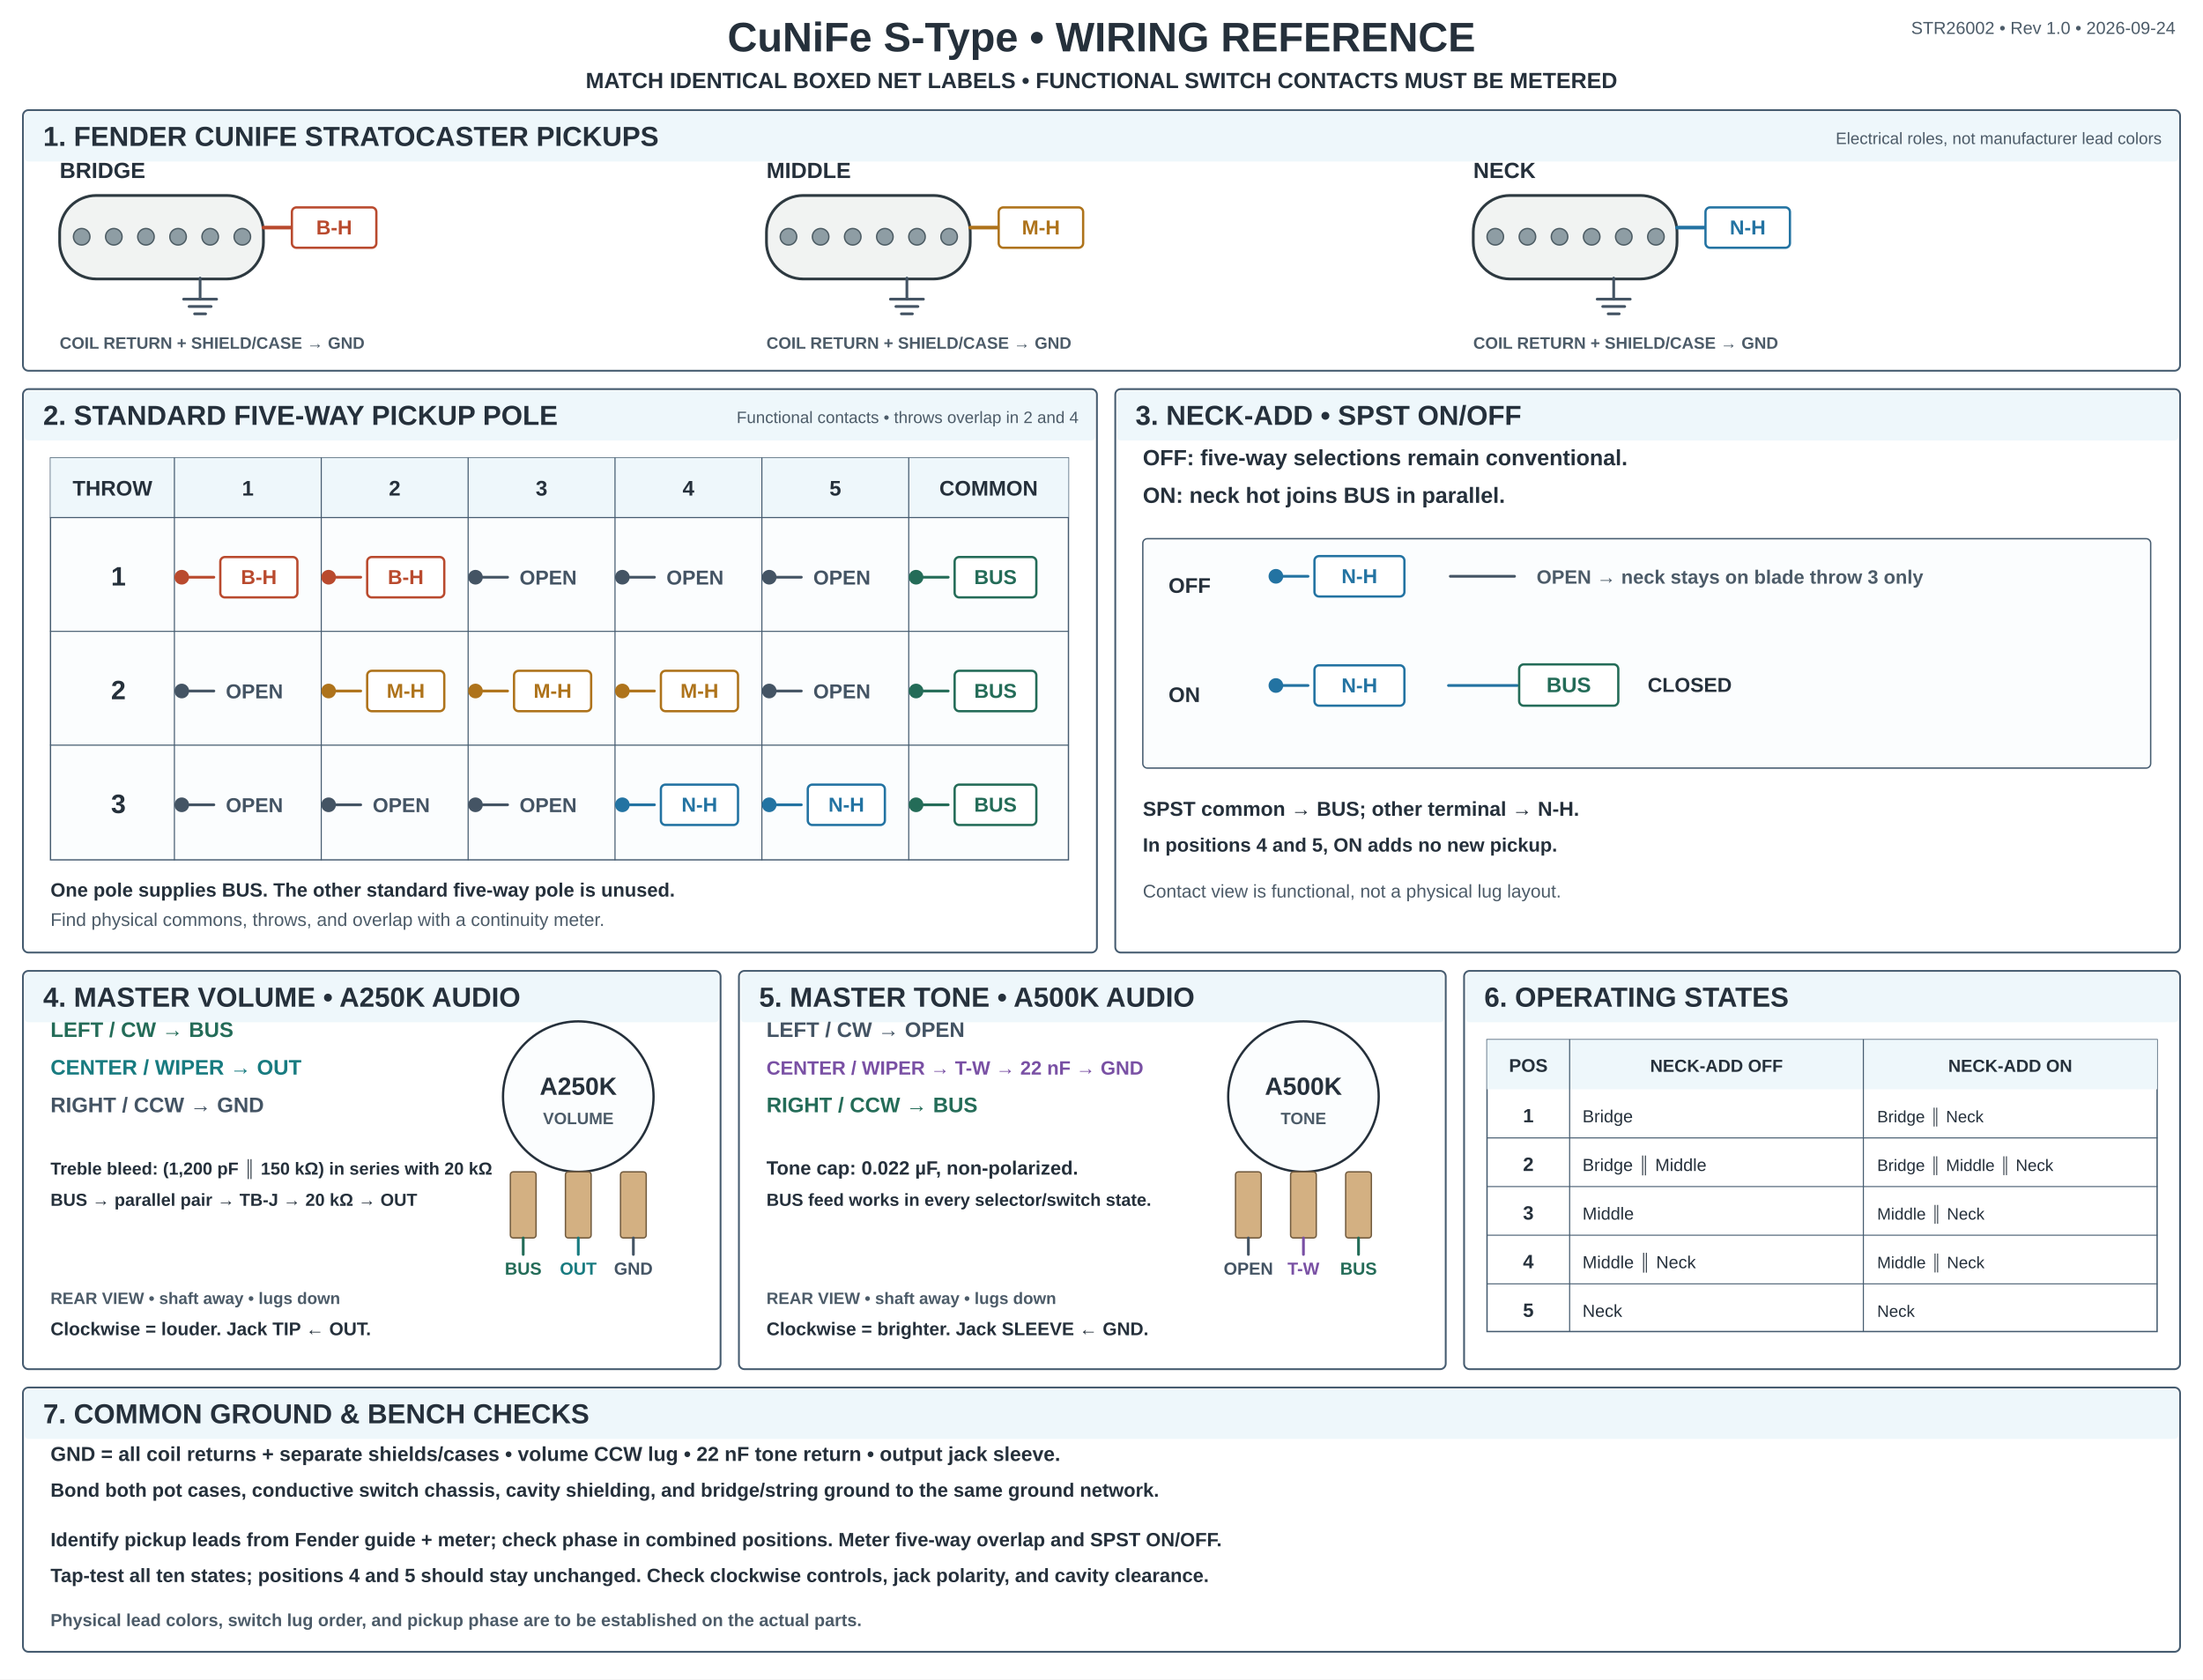
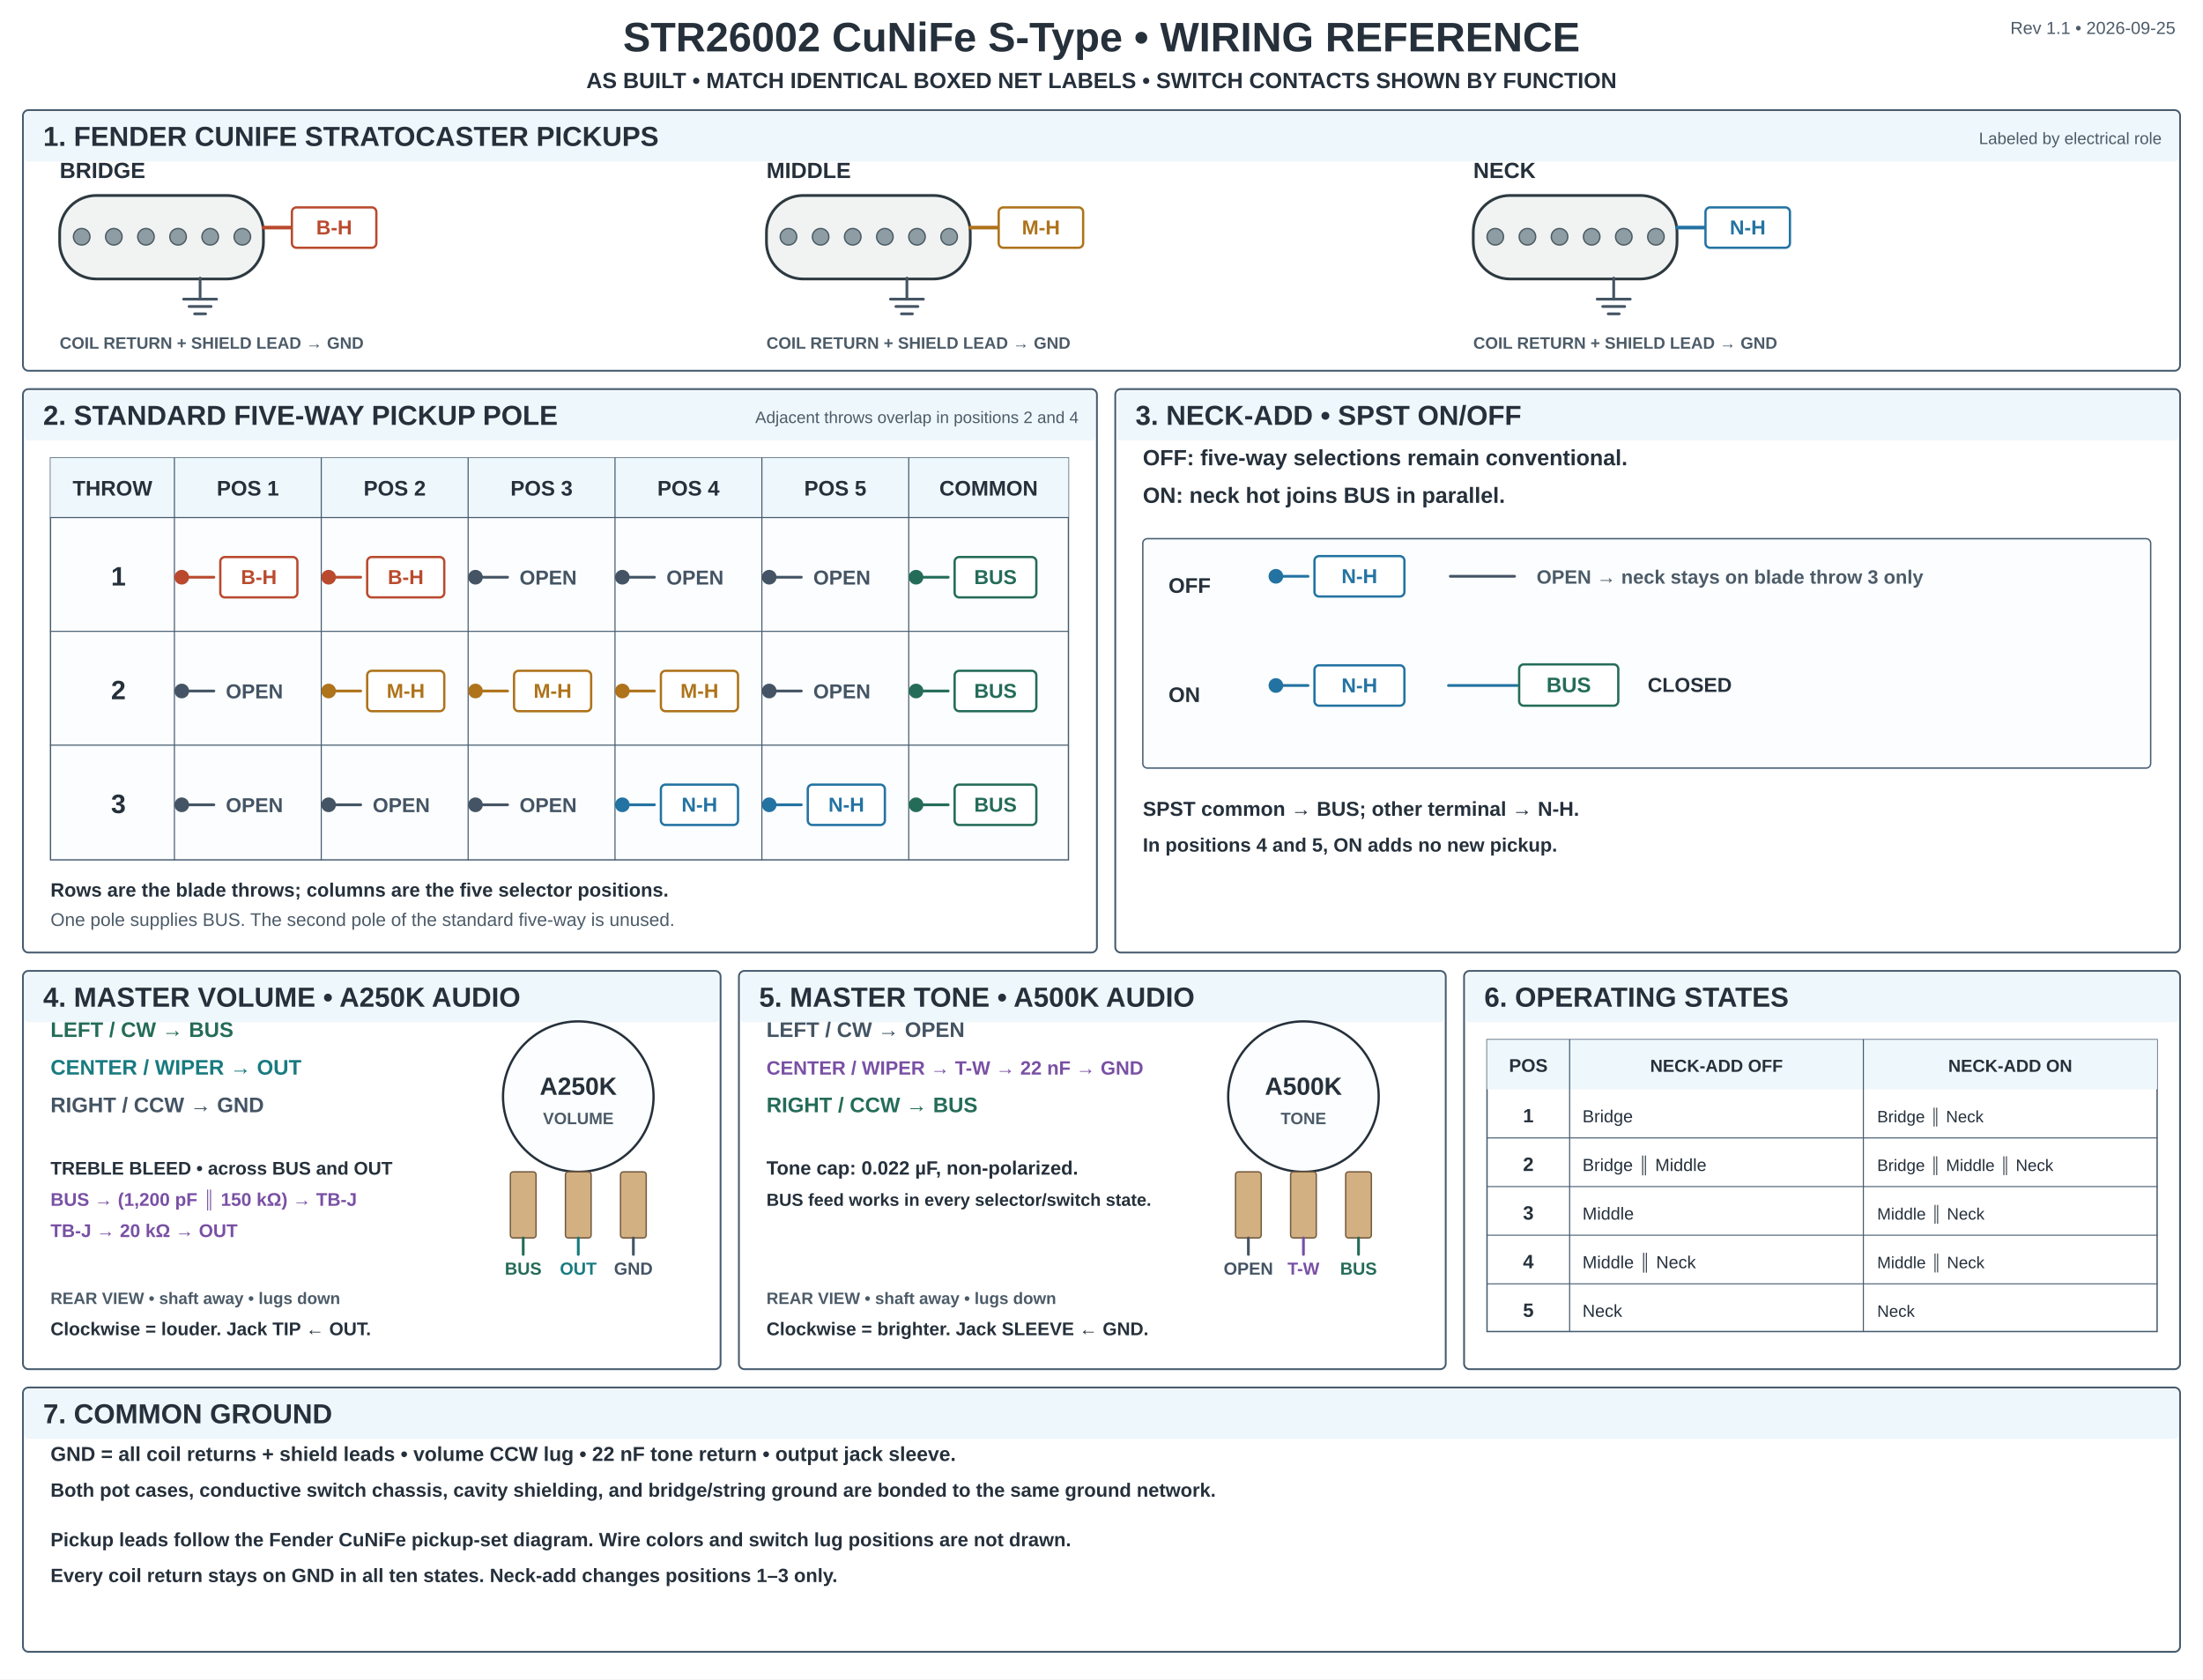
<svg xmlns="http://www.w3.org/2000/svg" width="2400" height="1830" viewBox="0 0 2400 1830" role="img" aria-labelledby="title description">
  <rect width="2400" height="1830" fill="white" />
  <g font-family="Arial, Helvetica, sans-serif">
-     <text x="1200" y="56" fill="#25303b" font-size="45" font-weight="800" text-anchor="middle">CuNiFe S-Type • WIRING REFERENCE</text>
-     <text x="1200" y="96" fill="#25303b" font-size="24" font-weight="700" text-anchor="middle">MATCH IDENTICAL BOXED NET LABELS • FUNCTIONAL SWITCH CONTACTS MUST BE METERED</text>
-     <text x="2370" y="37" fill="#4c5b68" font-size="19" font-weight="400" text-anchor="end">STR26002 • Rev 1.0 • 2026-09-24</text>
+     <text x="1200" y="56" fill="#25303b" font-size="45" font-weight="800" text-anchor="middle">STR26002 CuNiFe S-Type • WIRING REFERENCE</text>
+     <text x="1200" y="96" fill="#25303b" font-size="24" font-weight="700" text-anchor="middle">AS BUILT • MATCH IDENTICAL BOXED NET LABELS • SWITCH CONTACTS SHOWN BY FUNCTION</text>
+     <text x="2370" y="37" fill="#4c5b68" font-size="19" font-weight="400" text-anchor="end">Rev 1.1 • 2026-09-25</text>
    <rect x="25" y="120" width="2350" height="284" rx="6" fill="white" stroke="#465c70" stroke-width="2" />
    <rect x="27" y="122" width="2346" height="54" rx="4" fill="#eef7fb" stroke="none" stroke-width="2" />
    <text x="47" y="159" fill="#25303b" font-size="30" font-weight="750" text-anchor="start">1. FENDER CUNIFE STRATOCASTER PICKUPS</text>
-     <text x="2355" y="157" fill="#4c5b68" font-size="18" font-weight="400" text-anchor="end">Electrical roles, not manufacturer lead colors</text>
+     <text x="2355" y="157" fill="#4c5b68" font-size="18" font-weight="400" text-anchor="end">Labeled by electrical role</text>
    <text x="65" y="194" fill="#25303b" font-size="24" font-weight="700" text-anchor="start">BRIDGE</text>
    <rect x="65" y="213" width="222" height="91" rx="40" fill="#f1f3f2" stroke="#2d3940" stroke-width="3" />
    <circle cx="89" cy="258" r="9" fill="#8e9da4" stroke="#4c5b63" stroke-width="1.5" />
    <circle cx="124" cy="258" r="9" fill="#8e9da4" stroke="#4c5b63" stroke-width="1.5" />
    <circle cx="159" cy="258" r="9" fill="#8e9da4" stroke="#4c5b63" stroke-width="1.5" />
    <circle cx="194" cy="258" r="9" fill="#8e9da4" stroke="#4c5b63" stroke-width="1.5" />
    <circle cx="229" cy="258" r="9" fill="#8e9da4" stroke="#4c5b63" stroke-width="1.5" />
    <circle cx="264" cy="258" r="9" fill="#8e9da4" stroke="#4c5b63" stroke-width="1.5" />
    <line x1="287" y1="248" x2="318" y2="248" stroke="#b94a2e" stroke-width="4" stroke-linecap="round" />
    <rect x="318" y="226" width="92" height="44" rx="5" fill="white" stroke="#b94a2e" stroke-width="2.5" />
    <text x="364" y="255.48" fill="#b94a2e" font-size="22" font-weight="700" text-anchor="middle">B-H</text>
    <line x1="218" y1="303" x2="218" y2="326" stroke="#445464" stroke-width="3" stroke-linecap="round" />
    <line x1="200" y1="326" x2="236" y2="326" stroke="#445464" stroke-width="3" stroke-linecap="round" />
    <line x1="206" y1="334" x2="230" y2="334" stroke="#445464" stroke-width="3" stroke-linecap="round" />
    <line x1="212" y1="342" x2="224" y2="342" stroke="#445464" stroke-width="3" stroke-linecap="round" />
-     <text x="65" y="380" fill="#4c5b68" font-size="18" font-weight="650" text-anchor="start">COIL RETURN + SHIELD/CASE → GND</text>
+     <text x="65" y="380" fill="#4c5b68" font-size="18" font-weight="650" text-anchor="start">COIL RETURN + SHIELD LEAD → GND</text>
    <text x="835" y="194" fill="#25303b" font-size="24" font-weight="700" text-anchor="start">MIDDLE</text>
    <rect x="835" y="213" width="222" height="91" rx="40" fill="#f1f3f2" stroke="#2d3940" stroke-width="3" />
    <circle cx="859" cy="258" r="9" fill="#8e9da4" stroke="#4c5b63" stroke-width="1.5" />
    <circle cx="894" cy="258" r="9" fill="#8e9da4" stroke="#4c5b63" stroke-width="1.5" />
    <circle cx="929" cy="258" r="9" fill="#8e9da4" stroke="#4c5b63" stroke-width="1.5" />
    <circle cx="964" cy="258" r="9" fill="#8e9da4" stroke="#4c5b63" stroke-width="1.5" />
    <circle cx="999" cy="258" r="9" fill="#8e9da4" stroke="#4c5b63" stroke-width="1.5" />
    <circle cx="1034" cy="258" r="9" fill="#8e9da4" stroke="#4c5b63" stroke-width="1.5" />
    <line x1="1057" y1="248" x2="1088" y2="248" stroke="#ae731b" stroke-width="4" stroke-linecap="round" />
    <rect x="1088" y="226" width="92" height="44" rx="5" fill="white" stroke="#ae731b" stroke-width="2.5" />
    <text x="1134" y="255.48" fill="#ae731b" font-size="22" font-weight="700" text-anchor="middle">M-H</text>
    <line x1="988" y1="303" x2="988" y2="326" stroke="#445464" stroke-width="3" stroke-linecap="round" />
    <line x1="970" y1="326" x2="1006" y2="326" stroke="#445464" stroke-width="3" stroke-linecap="round" />
    <line x1="976" y1="334" x2="1000" y2="334" stroke="#445464" stroke-width="3" stroke-linecap="round" />
    <line x1="982" y1="342" x2="994" y2="342" stroke="#445464" stroke-width="3" stroke-linecap="round" />
-     <text x="835" y="380" fill="#4c5b68" font-size="18" font-weight="650" text-anchor="start">COIL RETURN + SHIELD/CASE → GND</text>
+     <text x="835" y="380" fill="#4c5b68" font-size="18" font-weight="650" text-anchor="start">COIL RETURN + SHIELD LEAD → GND</text>
    <text x="1605" y="194" fill="#25303b" font-size="24" font-weight="700" text-anchor="start">NECK</text>
    <rect x="1605" y="213" width="222" height="91" rx="40" fill="#f1f3f2" stroke="#2d3940" stroke-width="3" />
    <circle cx="1629" cy="258" r="9" fill="#8e9da4" stroke="#4c5b63" stroke-width="1.5" />
    <circle cx="1664" cy="258" r="9" fill="#8e9da4" stroke="#4c5b63" stroke-width="1.5" />
    <circle cx="1699" cy="258" r="9" fill="#8e9da4" stroke="#4c5b63" stroke-width="1.5" />
    <circle cx="1734" cy="258" r="9" fill="#8e9da4" stroke="#4c5b63" stroke-width="1.5" />
    <circle cx="1769" cy="258" r="9" fill="#8e9da4" stroke="#4c5b63" stroke-width="1.5" />
    <circle cx="1804" cy="258" r="9" fill="#8e9da4" stroke="#4c5b63" stroke-width="1.5" />
    <line x1="1827" y1="248" x2="1858" y2="248" stroke="#2373a2" stroke-width="4" stroke-linecap="round" />
    <rect x="1858" y="226" width="92" height="44" rx="5" fill="white" stroke="#2373a2" stroke-width="2.5" />
    <text x="1904" y="255.48" fill="#2373a2" font-size="22" font-weight="700" text-anchor="middle">N-H</text>
    <line x1="1758" y1="303" x2="1758" y2="326" stroke="#445464" stroke-width="3" stroke-linecap="round" />
    <line x1="1740" y1="326" x2="1776" y2="326" stroke="#445464" stroke-width="3" stroke-linecap="round" />
    <line x1="1746" y1="334" x2="1770" y2="334" stroke="#445464" stroke-width="3" stroke-linecap="round" />
    <line x1="1752" y1="342" x2="1764" y2="342" stroke="#445464" stroke-width="3" stroke-linecap="round" />
-     <text x="1605" y="380" fill="#4c5b68" font-size="18" font-weight="650" text-anchor="start">COIL RETURN + SHIELD/CASE → GND</text>
+     <text x="1605" y="380" fill="#4c5b68" font-size="18" font-weight="650" text-anchor="start">COIL RETURN + SHIELD LEAD → GND</text>
    <rect x="25" y="424" width="1170" height="614" rx="6" fill="white" stroke="#465c70" stroke-width="2" />
    <rect x="27" y="426" width="1166" height="54" rx="4" fill="#eef7fb" stroke="none" stroke-width="2" />
    <text x="47" y="463" fill="#25303b" font-size="30" font-weight="750" text-anchor="start">2. STANDARD FIVE-WAY PICKUP POLE</text>
-     <text x="1175" y="461" fill="#4c5b68" font-size="18" font-weight="400" text-anchor="end">Functional contacts • throws overlap in 2 and 4</text>
+     <text x="1175" y="461" fill="#4c5b68" font-size="18" font-weight="400" text-anchor="end">Adjacent throws overlap in positions 2 and 4</text>
    <rect x="55" y="499" width="1109" height="438" rx="0" fill="#fbfdfe" stroke="#465c70" stroke-width="1.4" />
    <rect x="55" y="499" width="1109" height="65" rx="0" fill="#eef7fb" stroke="none" stroke-width="2" />
    <line x1="190" y1="499" x2="190" y2="937" stroke="#465c70" stroke-width="1.2" stroke-linecap="round" />
    <line x1="350" y1="499" x2="350" y2="937" stroke="#465c70" stroke-width="1.2" stroke-linecap="round" />
    <line x1="510" y1="499" x2="510" y2="937" stroke="#465c70" stroke-width="1.2" stroke-linecap="round" />
    <line x1="670" y1="499" x2="670" y2="937" stroke="#465c70" stroke-width="1.2" stroke-linecap="round" />
    <line x1="830" y1="499" x2="830" y2="937" stroke="#465c70" stroke-width="1.2" stroke-linecap="round" />
    <line x1="990" y1="499" x2="990" y2="937" stroke="#465c70" stroke-width="1.2" stroke-linecap="round" />
    <line x1="55" y1="564" x2="1164" y2="564" stroke="#465c70" stroke-width="1.2" stroke-linecap="round" />
    <line x1="55" y1="688" x2="1164" y2="688" stroke="#465c70" stroke-width="1.2" stroke-linecap="round" />
    <line x1="55" y1="812" x2="1164" y2="812" stroke="#465c70" stroke-width="1.2" stroke-linecap="round" />
    <text x="122.5" y="540" fill="#25303b" font-size="23" font-weight="750" text-anchor="middle">THROW</text>
-     <text x="270" y="540" fill="#25303b" font-size="23" font-weight="750" text-anchor="middle">1</text>
-     <text x="430" y="540" fill="#25303b" font-size="23" font-weight="750" text-anchor="middle">2</text>
-     <text x="590" y="540" fill="#25303b" font-size="23" font-weight="750" text-anchor="middle">3</text>
-     <text x="750" y="540" fill="#25303b" font-size="23" font-weight="750" text-anchor="middle">4</text>
-     <text x="910" y="540" fill="#25303b" font-size="23" font-weight="750" text-anchor="middle">5</text>
+     <text x="270" y="540" fill="#25303b" font-size="23" font-weight="750" text-anchor="middle">POS 1</text>
+     <text x="430" y="540" fill="#25303b" font-size="23" font-weight="750" text-anchor="middle">POS 2</text>
+     <text x="590" y="540" fill="#25303b" font-size="23" font-weight="750" text-anchor="middle">POS 3</text>
+     <text x="750" y="540" fill="#25303b" font-size="23" font-weight="750" text-anchor="middle">POS 4</text>
+     <text x="910" y="540" fill="#25303b" font-size="23" font-weight="750" text-anchor="middle">POS 5</text>
    <text x="1077" y="540" fill="#25303b" font-size="23" font-weight="750" text-anchor="middle">COMMON</text>
    <text x="129" y="638" fill="#25303b" font-size="29" font-weight="750" text-anchor="middle">1</text>
    <circle cx="198" cy="629" r="8" fill="#b94a2e" stroke="none" stroke-width="2" />
    <line x1="206" y1="629" x2="233" y2="629" stroke="#b94a2e" stroke-width="3" stroke-linecap="round" />
    <rect x="240" y="607" width="84" height="44" rx="5" fill="white" stroke="#b94a2e" stroke-width="2.5" />
    <text x="282" y="636.48" fill="#b94a2e" font-size="22" font-weight="700" text-anchor="middle">B-H</text>
    <circle cx="358" cy="629" r="8" fill="#b94a2e" stroke="none" stroke-width="2" />
    <line x1="366" y1="629" x2="393" y2="629" stroke="#b94a2e" stroke-width="3" stroke-linecap="round" />
    <rect x="400" y="607" width="84" height="44" rx="5" fill="white" stroke="#b94a2e" stroke-width="2.5" />
    <text x="442" y="636.48" fill="#b94a2e" font-size="22" font-weight="700" text-anchor="middle">B-H</text>
    <circle cx="518" cy="629" r="8" fill="#445464" stroke="none" stroke-width="2" />
    <line x1="526" y1="629" x2="553" y2="629" stroke="#445464" stroke-width="3" stroke-linecap="round" />
    <text x="566" y="637" fill="#445464" font-size="22" font-weight="700" text-anchor="start">OPEN</text>
    <circle cx="678" cy="629" r="8" fill="#445464" stroke="none" stroke-width="2" />
    <line x1="686" y1="629" x2="713" y2="629" stroke="#445464" stroke-width="3" stroke-linecap="round" />
    <text x="726" y="637" fill="#445464" font-size="22" font-weight="700" text-anchor="start">OPEN</text>
    <circle cx="838" cy="629" r="8" fill="#445464" stroke="none" stroke-width="2" />
    <line x1="846" y1="629" x2="873" y2="629" stroke="#445464" stroke-width="3" stroke-linecap="round" />
    <text x="886" y="637" fill="#445464" font-size="22" font-weight="700" text-anchor="start">OPEN</text>
    <circle cx="998" cy="629" r="8" fill="#246c58" stroke="none" stroke-width="2" />
    <line x1="1006" y1="629" x2="1033" y2="629" stroke="#246c58" stroke-width="3" stroke-linecap="round" />
    <rect x="1040" y="607" width="89" height="44" rx="5" fill="white" stroke="#246c58" stroke-width="2.5" />
    <text x="1084.5" y="636.48" fill="#246c58" font-size="22" font-weight="700" text-anchor="middle">BUS</text>
    <text x="129" y="762" fill="#25303b" font-size="29" font-weight="750" text-anchor="middle">2</text>
    <circle cx="198" cy="753" r="8" fill="#445464" stroke="none" stroke-width="2" />
    <line x1="206" y1="753" x2="233" y2="753" stroke="#445464" stroke-width="3" stroke-linecap="round" />
    <text x="246" y="761" fill="#445464" font-size="22" font-weight="700" text-anchor="start">OPEN</text>
    <circle cx="358" cy="753" r="8" fill="#ae731b" stroke="none" stroke-width="2" />
    <line x1="366" y1="753" x2="393" y2="753" stroke="#ae731b" stroke-width="3" stroke-linecap="round" />
    <rect x="400" y="731" width="84" height="44" rx="5" fill="white" stroke="#ae731b" stroke-width="2.5" />
    <text x="442" y="760.48" fill="#ae731b" font-size="22" font-weight="700" text-anchor="middle">M-H</text>
    <circle cx="518" cy="753" r="8" fill="#ae731b" stroke="none" stroke-width="2" />
    <line x1="526" y1="753" x2="553" y2="753" stroke="#ae731b" stroke-width="3" stroke-linecap="round" />
    <rect x="560" y="731" width="84" height="44" rx="5" fill="white" stroke="#ae731b" stroke-width="2.5" />
    <text x="602" y="760.48" fill="#ae731b" font-size="22" font-weight="700" text-anchor="middle">M-H</text>
    <circle cx="678" cy="753" r="8" fill="#ae731b" stroke="none" stroke-width="2" />
    <line x1="686" y1="753" x2="713" y2="753" stroke="#ae731b" stroke-width="3" stroke-linecap="round" />
    <rect x="720" y="731" width="84" height="44" rx="5" fill="white" stroke="#ae731b" stroke-width="2.5" />
    <text x="762" y="760.48" fill="#ae731b" font-size="22" font-weight="700" text-anchor="middle">M-H</text>
    <circle cx="838" cy="753" r="8" fill="#445464" stroke="none" stroke-width="2" />
    <line x1="846" y1="753" x2="873" y2="753" stroke="#445464" stroke-width="3" stroke-linecap="round" />
    <text x="886" y="761" fill="#445464" font-size="22" font-weight="700" text-anchor="start">OPEN</text>
    <circle cx="998" cy="753" r="8" fill="#246c58" stroke="none" stroke-width="2" />
    <line x1="1006" y1="753" x2="1033" y2="753" stroke="#246c58" stroke-width="3" stroke-linecap="round" />
    <rect x="1040" y="731" width="89" height="44" rx="5" fill="white" stroke="#246c58" stroke-width="2.5" />
    <text x="1084.5" y="760.48" fill="#246c58" font-size="22" font-weight="700" text-anchor="middle">BUS</text>
    <text x="129" y="886" fill="#25303b" font-size="29" font-weight="750" text-anchor="middle">3</text>
    <circle cx="198" cy="877" r="8" fill="#445464" stroke="none" stroke-width="2" />
    <line x1="206" y1="877" x2="233" y2="877" stroke="#445464" stroke-width="3" stroke-linecap="round" />
    <text x="246" y="885" fill="#445464" font-size="22" font-weight="700" text-anchor="start">OPEN</text>
    <circle cx="358" cy="877" r="8" fill="#445464" stroke="none" stroke-width="2" />
    <line x1="366" y1="877" x2="393" y2="877" stroke="#445464" stroke-width="3" stroke-linecap="round" />
    <text x="406" y="885" fill="#445464" font-size="22" font-weight="700" text-anchor="start">OPEN</text>
    <circle cx="518" cy="877" r="8" fill="#445464" stroke="none" stroke-width="2" />
    <line x1="526" y1="877" x2="553" y2="877" stroke="#445464" stroke-width="3" stroke-linecap="round" />
    <text x="566" y="885" fill="#445464" font-size="22" font-weight="700" text-anchor="start">OPEN</text>
    <circle cx="678" cy="877" r="8" fill="#2373a2" stroke="none" stroke-width="2" />
    <line x1="686" y1="877" x2="713" y2="877" stroke="#2373a2" stroke-width="3" stroke-linecap="round" />
    <rect x="720" y="855" width="84" height="44" rx="5" fill="white" stroke="#2373a2" stroke-width="2.5" />
    <text x="762" y="884.48" fill="#2373a2" font-size="22" font-weight="700" text-anchor="middle">N-H</text>
    <circle cx="838" cy="877" r="8" fill="#2373a2" stroke="none" stroke-width="2" />
    <line x1="846" y1="877" x2="873" y2="877" stroke="#2373a2" stroke-width="3" stroke-linecap="round" />
    <rect x="880" y="855" width="84" height="44" rx="5" fill="white" stroke="#2373a2" stroke-width="2.5" />
    <text x="922" y="884.48" fill="#2373a2" font-size="22" font-weight="700" text-anchor="middle">N-H</text>
    <circle cx="998" cy="877" r="8" fill="#246c58" stroke="none" stroke-width="2" />
    <line x1="1006" y1="877" x2="1033" y2="877" stroke="#246c58" stroke-width="3" stroke-linecap="round" />
    <rect x="1040" y="855" width="89" height="44" rx="5" fill="white" stroke="#246c58" stroke-width="2.5" />
    <text x="1084.5" y="884.48" fill="#246c58" font-size="22" font-weight="700" text-anchor="middle">BUS</text>
-     <text x="55" y="977" fill="#25303b" font-size="21" font-weight="650" text-anchor="start">One pole supplies BUS. The other standard five-way pole is unused.</text>
-     <text x="55" y="1009" fill="#4c5b68" font-size="20" font-weight="500" text-anchor="start">Find physical commons, throws, and overlap with a continuity meter.</text>
+     <text x="55" y="977" fill="#25303b" font-size="21" font-weight="650" text-anchor="start">Rows are the blade throws; columns are the five selector positions.</text>
+     <text x="55" y="1009" fill="#4c5b68" font-size="20" font-weight="500" text-anchor="start">One pole supplies BUS. The second pole of the standard five-way is unused.</text>
    <rect x="1215" y="424" width="1160" height="614" rx="6" fill="white" stroke="#465c70" stroke-width="2" />
    <rect x="1217" y="426" width="1156" height="54" rx="4" fill="#eef7fb" stroke="none" stroke-width="2" />
    <text x="1237" y="463" fill="#25303b" font-size="30" font-weight="750" text-anchor="start">3. NECK-ADD • SPST ON/OFF</text>
    <text x="1245" y="507" fill="#25303b" font-size="24" font-weight="700" text-anchor="start">OFF: five-way selections remain conventional.</text>
    <text x="1245" y="548" fill="#25303b" font-size="24" font-weight="700" text-anchor="start">ON: neck hot joins BUS in parallel.</text>
    <rect x="1245" y="587" width="1098" height="250" rx="5" fill="#fbfdfe" stroke="#465c70" stroke-width="1.5" />
    <text x="1273" y="646" fill="#25303b" font-size="23" font-weight="750" text-anchor="start">OFF</text>
    <text x="1273" y="765" fill="#25303b" font-size="23" font-weight="750" text-anchor="start">ON</text>
    <circle cx="1390" cy="628" r="8" fill="#2373a2" stroke="none" stroke-width="2" />
    <line x1="1398" y1="628" x2="1425" y2="628" stroke="#2373a2" stroke-width="3" stroke-linecap="round" />
    <rect x="1432" y="606" width="98" height="44" rx="5" fill="white" stroke="#2373a2" stroke-width="2.5" />
    <text x="1481" y="635.48" fill="#2373a2" font-size="22" font-weight="700" text-anchor="middle">N-H</text>
    <line x1="1580" y1="628" x2="1650" y2="628" stroke="#445464" stroke-width="3" stroke-linecap="round" />
    <text x="1674" y="636" fill="#4c5b68" font-size="21" font-weight="600" text-anchor="start">OPEN → neck stays on blade throw 3 only</text>
    <circle cx="1390" cy="747" r="8" fill="#2373a2" stroke="none" stroke-width="2" />
    <line x1="1398" y1="747" x2="1425" y2="747" stroke="#2373a2" stroke-width="3" stroke-linecap="round" />
    <rect x="1432" y="725" width="98" height="44" rx="5" fill="white" stroke="#2373a2" stroke-width="2.5" />
    <text x="1481" y="754.48" fill="#2373a2" font-size="22" font-weight="700" text-anchor="middle">N-H</text>
    <line x1="1578" y1="747" x2="1653" y2="747" stroke="#2373a2" stroke-width="3" stroke-linecap="round" />
    <rect x="1655" y="724" width="108" height="45" rx="5" fill="white" stroke="#246c58" stroke-width="2.5" />
    <text x="1709" y="754.32" fill="#246c58" font-size="23" font-weight="700" text-anchor="middle">BUS</text>
    <text x="1795" y="754" fill="#25303b" font-size="22" font-weight="700" text-anchor="start">CLOSED</text>
    <text x="1245" y="889" fill="#25303b" font-size="22" font-weight="700" text-anchor="start">SPST common → BUS; other terminal → N-H.</text>
    <text x="1245" y="928" fill="#25303b" font-size="21" font-weight="650" text-anchor="start">In positions 4 and 5, ON adds no new pickup.</text>
-     <text x="1245" y="978" fill="#4c5b68" font-size="20" font-weight="500" text-anchor="start">Contact view is functional, not a physical lug layout.</text>
    <rect x="25" y="1058" width="760" height="434" rx="6" fill="white" stroke="#465c70" stroke-width="2" />
    <rect x="27" y="1060" width="756" height="54" rx="4" fill="#eef7fb" stroke="none" stroke-width="2" />
    <text x="47" y="1097" fill="#25303b" font-size="30" font-weight="750" text-anchor="start">4. MASTER VOLUME • A250K AUDIO</text>
    <text x="55" y="1130" fill="#246c58" font-size="23" font-weight="750" text-anchor="start">LEFT / CW → BUS</text>
    <text x="55" y="1171" fill="#187b80" font-size="23" font-weight="750" text-anchor="start">CENTER / WIPER → OUT</text>
    <text x="55" y="1212" fill="#445464" font-size="23" font-weight="750" text-anchor="start">RIGHT / CCW → GND</text>
-     <text x="55" y="1280" fill="#25303b" font-size="19" font-weight="700" text-anchor="start">Treble bleed: (1,200 pF ∥ 150 kΩ) in series with 20 kΩ</text>
-     <text x="55" y="1314" fill="#25303b" font-size="19" font-weight="650" text-anchor="start">BUS → parallel pair → TB-J → 20 kΩ → OUT</text>
+     <text x="55" y="1280" fill="#25303b" font-size="20" font-weight="750" text-anchor="start">TREBLE BLEED • across BUS and OUT</text>
+     <text x="55" y="1314" fill="#7950a4" font-size="20" font-weight="700" text-anchor="start">BUS → (1,200 pF ∥ 150 kΩ) → TB-J</text>
+     <text x="55" y="1348" fill="#7950a4" font-size="20" font-weight="700" text-anchor="start">TB-J → 20 kΩ → OUT</text>
    <circle cx="630" cy="1195" r="82" fill="#fbfdfe" stroke="#25303b" stroke-width="2.5" />
    <text x="630" y="1193" fill="#25303b" font-size="27" font-weight="750" text-anchor="middle">A250K</text>
    <text x="630" y="1225" fill="#4c5b68" font-size="18" font-weight="700" text-anchor="middle">VOLUME</text>
    <rect x="556" y="1277" width="28" height="72" rx="3" fill="#d3b082" stroke="#735c3f" stroke-width="1.5" />
    <line x1="570" y1="1349" x2="570" y2="1367" stroke="#246c58" stroke-width="3" stroke-linecap="round" />
    <text x="570" y="1389" fill="#246c58" font-size="19" font-weight="700" text-anchor="middle">BUS</text>
    <rect x="616" y="1277" width="28" height="72" rx="3" fill="#d3b082" stroke="#735c3f" stroke-width="1.5" />
    <line x1="630" y1="1349" x2="630" y2="1367" stroke="#187b80" stroke-width="3" stroke-linecap="round" />
    <text x="630" y="1389" fill="#187b80" font-size="19" font-weight="700" text-anchor="middle">OUT</text>
    <rect x="676" y="1277" width="28" height="72" rx="3" fill="#d3b082" stroke="#735c3f" stroke-width="1.5" />
    <line x1="690" y1="1349" x2="690" y2="1367" stroke="#445464" stroke-width="3" stroke-linecap="round" />
    <text x="690" y="1389" fill="#445464" font-size="19" font-weight="700" text-anchor="middle">GND</text>
    <text x="55" y="1421" fill="#4c5b68" font-size="18" font-weight="700" text-anchor="start">REAR VIEW • shaft away • lugs down</text>
    <text x="55" y="1455" fill="#25303b" font-size="20" font-weight="650" text-anchor="start">Clockwise = louder. Jack TIP ← OUT.</text>
    <rect x="805" y="1058" width="770" height="434" rx="6" fill="white" stroke="#465c70" stroke-width="2" />
    <rect x="807" y="1060" width="766" height="54" rx="4" fill="#eef7fb" stroke="none" stroke-width="2" />
    <text x="827" y="1097" fill="#25303b" font-size="30" font-weight="750" text-anchor="start">5. MASTER TONE • A500K AUDIO</text>
    <text x="835" y="1130" fill="#445464" font-size="23" font-weight="750" text-anchor="start">LEFT / CW → OPEN</text>
    <text x="835" y="1171" fill="#7950a4" font-size="21" font-weight="750" text-anchor="start">CENTER / WIPER → T-W → 22 nF → GND</text>
    <text x="835" y="1212" fill="#246c58" font-size="23" font-weight="750" text-anchor="start">RIGHT / CCW → BUS</text>
    <text x="835" y="1280" fill="#25303b" font-size="21" font-weight="700" text-anchor="start">Tone cap: 0.022 µF, non-polarized.</text>
    <text x="835" y="1314" fill="#25303b" font-size="19" font-weight="650" text-anchor="start">BUS feed works in every selector/switch state.</text>
    <circle cx="1420" cy="1195" r="82" fill="#fbfdfe" stroke="#25303b" stroke-width="2.5" />
    <text x="1420" y="1193" fill="#25303b" font-size="27" font-weight="750" text-anchor="middle">A500K</text>
    <text x="1420" y="1225" fill="#4c5b68" font-size="18" font-weight="700" text-anchor="middle">TONE</text>
    <rect x="1346" y="1277" width="28" height="72" rx="3" fill="#d3b082" stroke="#735c3f" stroke-width="1.5" />
    <line x1="1360" y1="1349" x2="1360" y2="1367" stroke="#445464" stroke-width="3" stroke-linecap="round" />
    <text x="1360" y="1389" fill="#445464" font-size="19" font-weight="700" text-anchor="middle">OPEN</text>
    <rect x="1406" y="1277" width="28" height="72" rx="3" fill="#d3b082" stroke="#735c3f" stroke-width="1.5" />
    <line x1="1420" y1="1349" x2="1420" y2="1367" stroke="#7950a4" stroke-width="3" stroke-linecap="round" />
    <text x="1420" y="1389" fill="#7950a4" font-size="19" font-weight="700" text-anchor="middle">T-W</text>
    <rect x="1466" y="1277" width="28" height="72" rx="3" fill="#d3b082" stroke="#735c3f" stroke-width="1.5" />
    <line x1="1480" y1="1349" x2="1480" y2="1367" stroke="#246c58" stroke-width="3" stroke-linecap="round" />
    <text x="1480" y="1389" fill="#246c58" font-size="19" font-weight="700" text-anchor="middle">BUS</text>
    <text x="835" y="1421" fill="#4c5b68" font-size="18" font-weight="700" text-anchor="start">REAR VIEW • shaft away • lugs down</text>
    <text x="835" y="1455" fill="#25303b" font-size="20" font-weight="650" text-anchor="start">Clockwise = brighter. Jack SLEEVE ← GND.</text>
    <rect x="1595" y="1058" width="780" height="434" rx="6" fill="white" stroke="#465c70" stroke-width="2" />
    <rect x="1597" y="1060" width="776" height="54" rx="4" fill="#eef7fb" stroke="none" stroke-width="2" />
    <text x="1617" y="1097" fill="#25303b" font-size="30" font-weight="750" text-anchor="start">6. OPERATING STATES</text>
    <rect x="1620" y="1133" width="730" height="318" rx="0" fill="white" stroke="#465c70" stroke-width="1.5" />
    <rect x="1620" y="1133" width="730" height="54" rx="0" fill="#eef7fb" stroke="none" stroke-width="2" />
    <line x1="1710" y1="1133" x2="1710" y2="1451" stroke="#465c70" stroke-width="1.2" stroke-linecap="round" />
    <line x1="2030" y1="1133" x2="2030" y2="1451" stroke="#465c70" stroke-width="1.2" stroke-linecap="round" />
    <line x1="1620" y1="1240" x2="2350" y2="1240" stroke="#465c70" stroke-width="1.1" stroke-linecap="round" />
    <line x1="1620" y1="1293" x2="2350" y2="1293" stroke="#465c70" stroke-width="1.1" stroke-linecap="round" />
    <line x1="1620" y1="1346" x2="2350" y2="1346" stroke="#465c70" stroke-width="1.1" stroke-linecap="round" />
    <line x1="1620" y1="1399" x2="2350" y2="1399" stroke="#465c70" stroke-width="1.1" stroke-linecap="round" />
    <text x="1665" y="1168" fill="#25303b" font-size="20" font-weight="750" text-anchor="middle">POS</text>
    <text x="1870" y="1168" fill="#25303b" font-size="19" font-weight="750" text-anchor="middle">NECK-ADD OFF</text>
    <text x="2190" y="1168" fill="#25303b" font-size="19" font-weight="750" text-anchor="middle">NECK-ADD ON</text>
    <text x="1665" y="1223" fill="#25303b" font-size="21" font-weight="700" text-anchor="middle">1</text>
    <text x="1724" y="1223" fill="#25303b" font-size="19" font-weight="500" text-anchor="start">Bridge</text>
    <text x="2045" y="1223" fill="#25303b" font-size="18" font-weight="500" text-anchor="start">Bridge ∥ Neck</text>
    <text x="1665" y="1276" fill="#25303b" font-size="21" font-weight="700" text-anchor="middle">2</text>
    <text x="1724" y="1276" fill="#25303b" font-size="19" font-weight="500" text-anchor="start">Bridge ∥ Middle</text>
    <text x="2045" y="1276" fill="#25303b" font-size="18" font-weight="500" text-anchor="start">Bridge ∥ Middle ∥ Neck</text>
    <text x="1665" y="1329" fill="#25303b" font-size="21" font-weight="700" text-anchor="middle">3</text>
    <text x="1724" y="1329" fill="#25303b" font-size="19" font-weight="500" text-anchor="start">Middle</text>
    <text x="2045" y="1329" fill="#25303b" font-size="18" font-weight="500" text-anchor="start">Middle ∥ Neck</text>
    <text x="1665" y="1382" fill="#25303b" font-size="21" font-weight="700" text-anchor="middle">4</text>
    <text x="1724" y="1382" fill="#25303b" font-size="19" font-weight="500" text-anchor="start">Middle ∥ Neck</text>
    <text x="2045" y="1382" fill="#25303b" font-size="18" font-weight="500" text-anchor="start">Middle ∥ Neck</text>
    <text x="1665" y="1435" fill="#25303b" font-size="21" font-weight="700" text-anchor="middle">5</text>
    <text x="1724" y="1435" fill="#25303b" font-size="19" font-weight="500" text-anchor="start">Neck</text>
    <text x="2045" y="1435" fill="#25303b" font-size="18" font-weight="500" text-anchor="start">Neck</text>
    <rect x="25" y="1512" width="2350" height="288" rx="6" fill="white" stroke="#465c70" stroke-width="2" />
    <rect x="27" y="1514" width="2346" height="54" rx="4" fill="#eef7fb" stroke="none" stroke-width="2" />
-     <text x="47" y="1551" fill="#25303b" font-size="30" font-weight="750" text-anchor="start">7. COMMON GROUND &amp; BENCH CHECKS</text>
-     <text x="55" y="1592" fill="#25303b" font-size="22" font-weight="700" text-anchor="start">GND = all coil returns + separate shields/cases • volume CCW lug • 22 nF tone return • output jack sleeve.</text>
-     <text x="55" y="1631" fill="#25303b" font-size="21" font-weight="600" text-anchor="start">Bond both pot cases, conductive switch chassis, cavity shielding, and bridge/string ground to the same ground network.</text>
-     <text x="55" y="1685" fill="#25303b" font-size="21" font-weight="600" text-anchor="start">Identify pickup leads from Fender guide + meter; check phase in combined positions. Meter five-way overlap and SPST ON/OFF.</text>
-     <text x="55" y="1724" fill="#25303b" font-size="21" font-weight="600" text-anchor="start">Tap-test all ten states; positions 4 and 5 should stay unchanged. Check clockwise controls, jack polarity, and cavity clearance.</text>
-     <text x="55" y="1772" fill="#4c5b68" font-size="19" font-weight="650" text-anchor="start">Physical lead colors, switch lug order, and pickup phase are to be established on the actual parts.</text>
+     <text x="47" y="1551" fill="#25303b" font-size="30" font-weight="750" text-anchor="start">7. COMMON GROUND</text>
+     <text x="55" y="1592" fill="#25303b" font-size="22" font-weight="700" text-anchor="start">GND = all coil returns + shield leads • volume CCW lug • 22 nF tone return • output jack sleeve.</text>
+     <text x="55" y="1631" fill="#25303b" font-size="21" font-weight="600" text-anchor="start">Both pot cases, conductive switch chassis, cavity shielding, and bridge/string ground are bonded to the same ground network.</text>
+     <text x="55" y="1685" fill="#25303b" font-size="21" font-weight="600" text-anchor="start">Pickup leads follow the Fender CuNiFe pickup-set diagram. Wire colors and switch lug positions are not drawn.</text>
+     <text x="55" y="1724" fill="#25303b" font-size="21" font-weight="600" text-anchor="start">Every coil return stays on GND in all ten states. Neck-add changes positions 1–3 only.</text>
  </g>
</svg>
